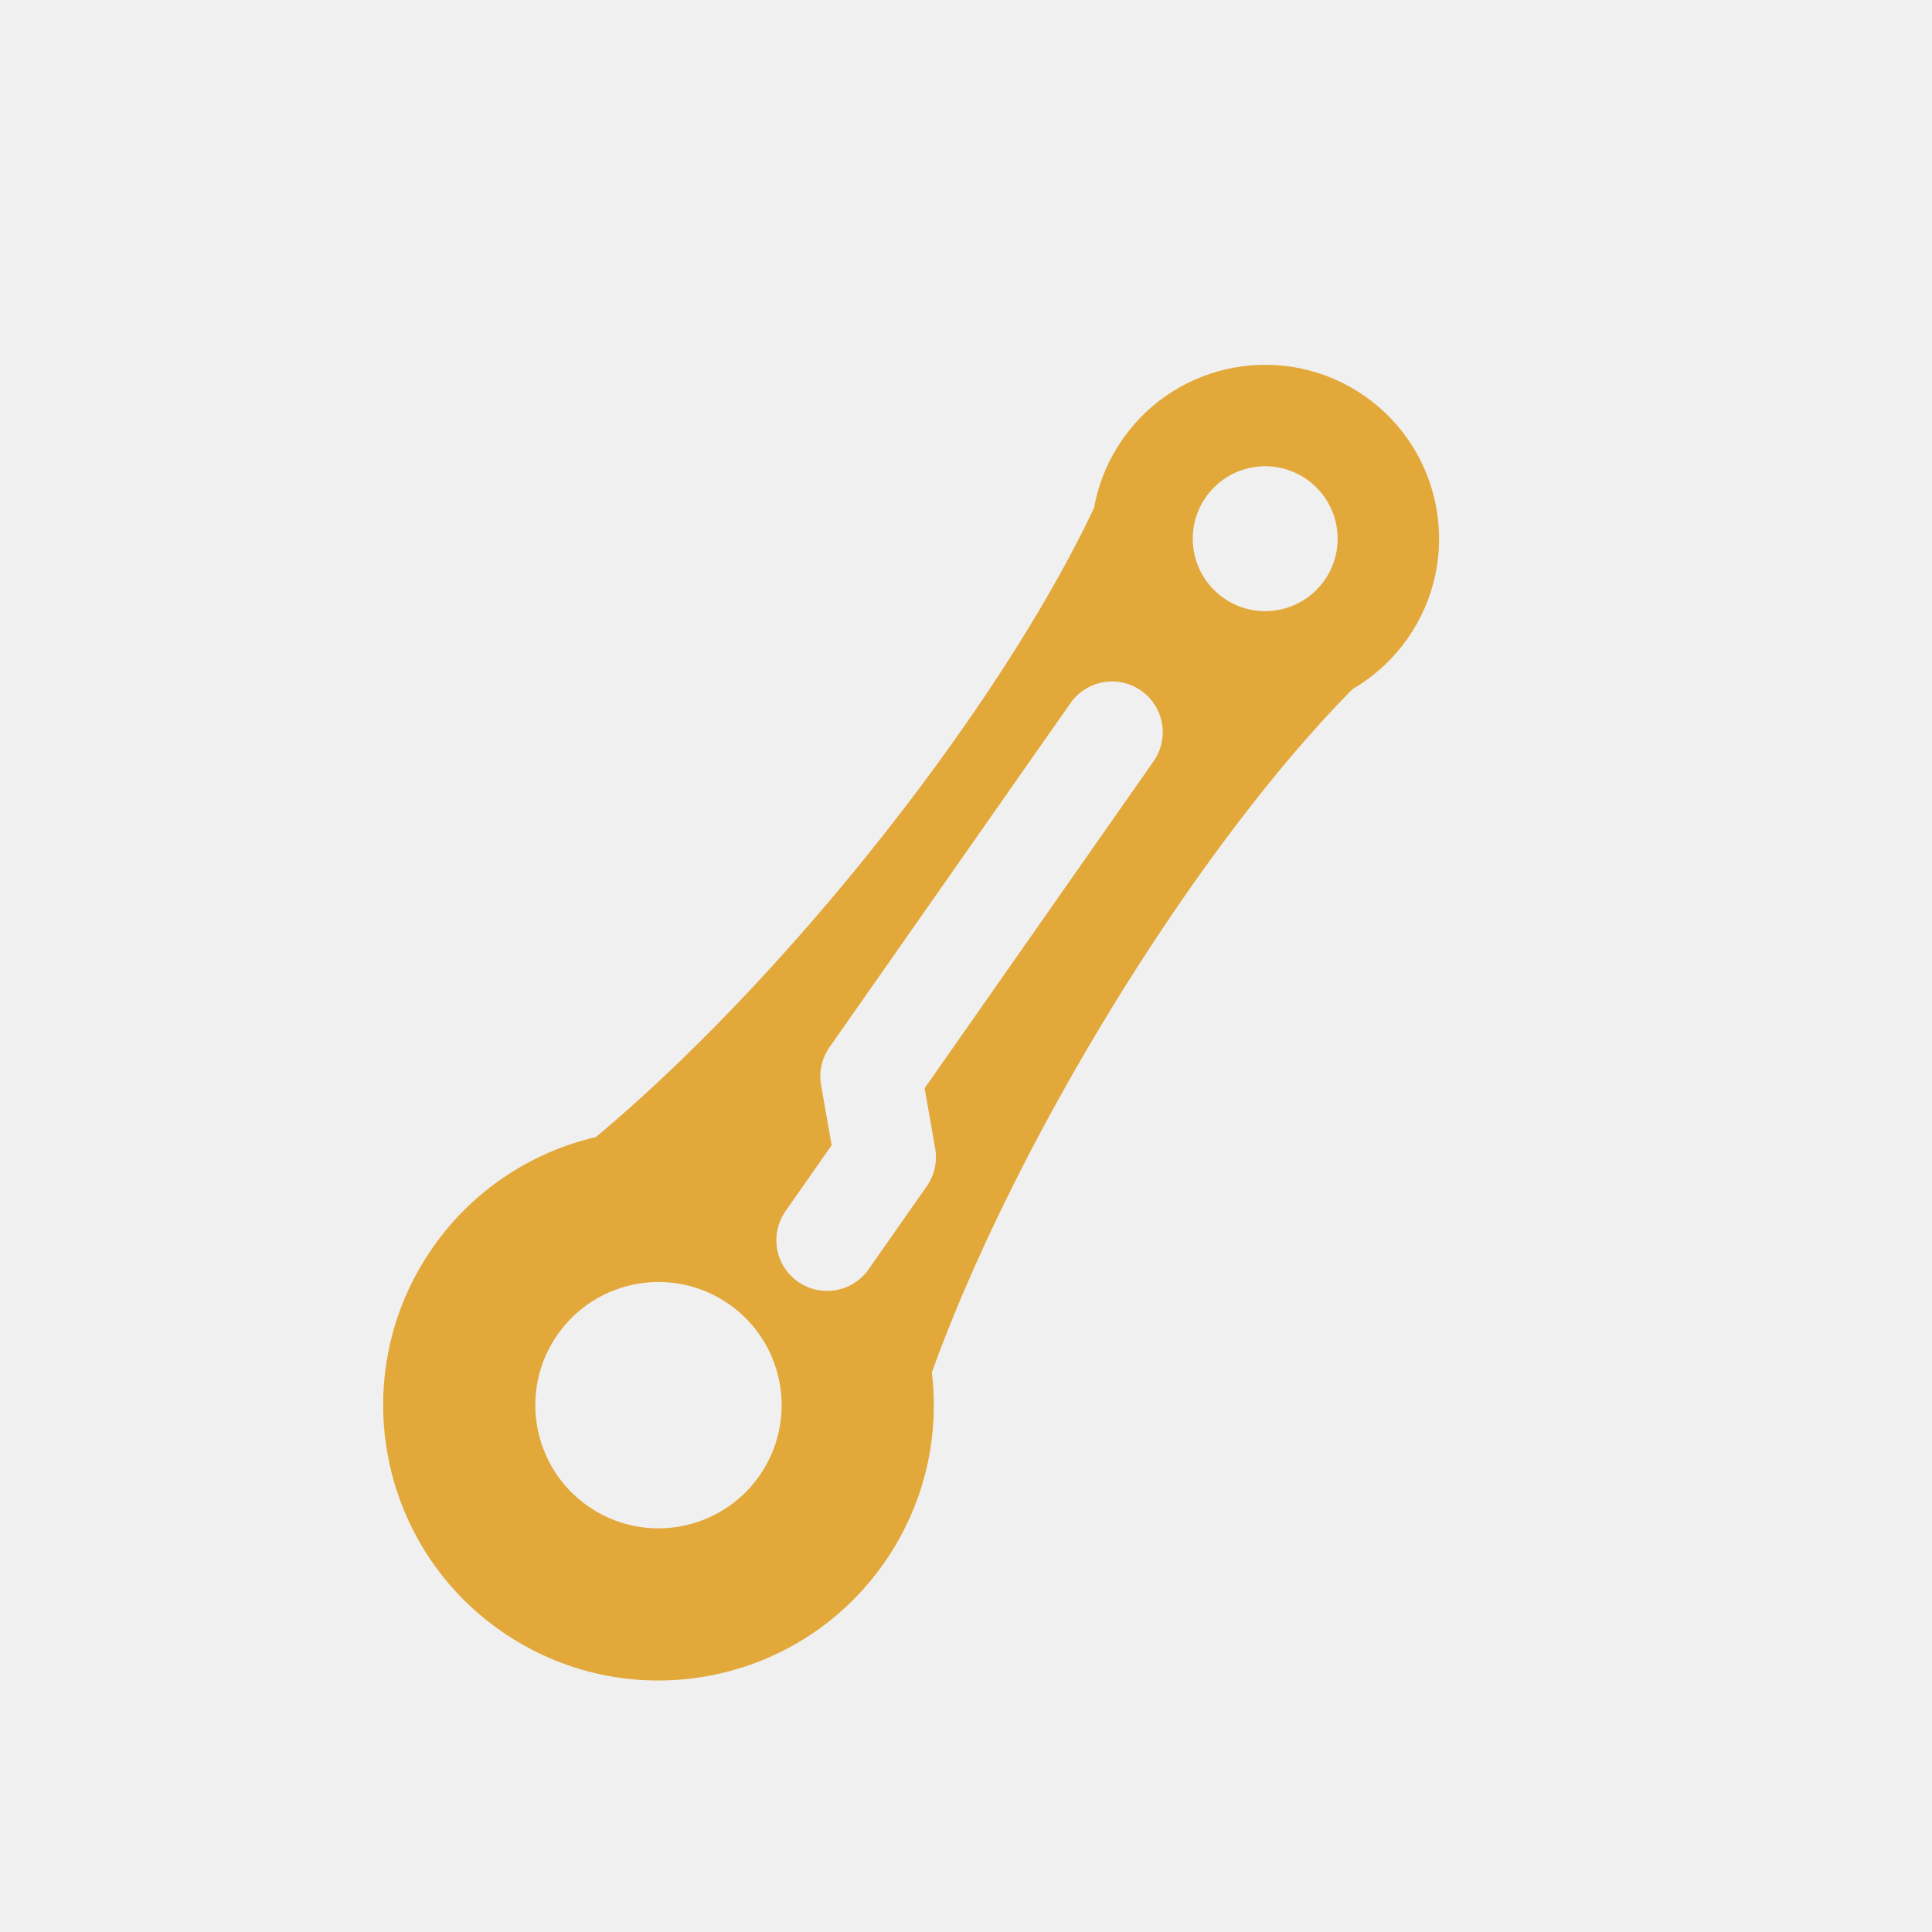
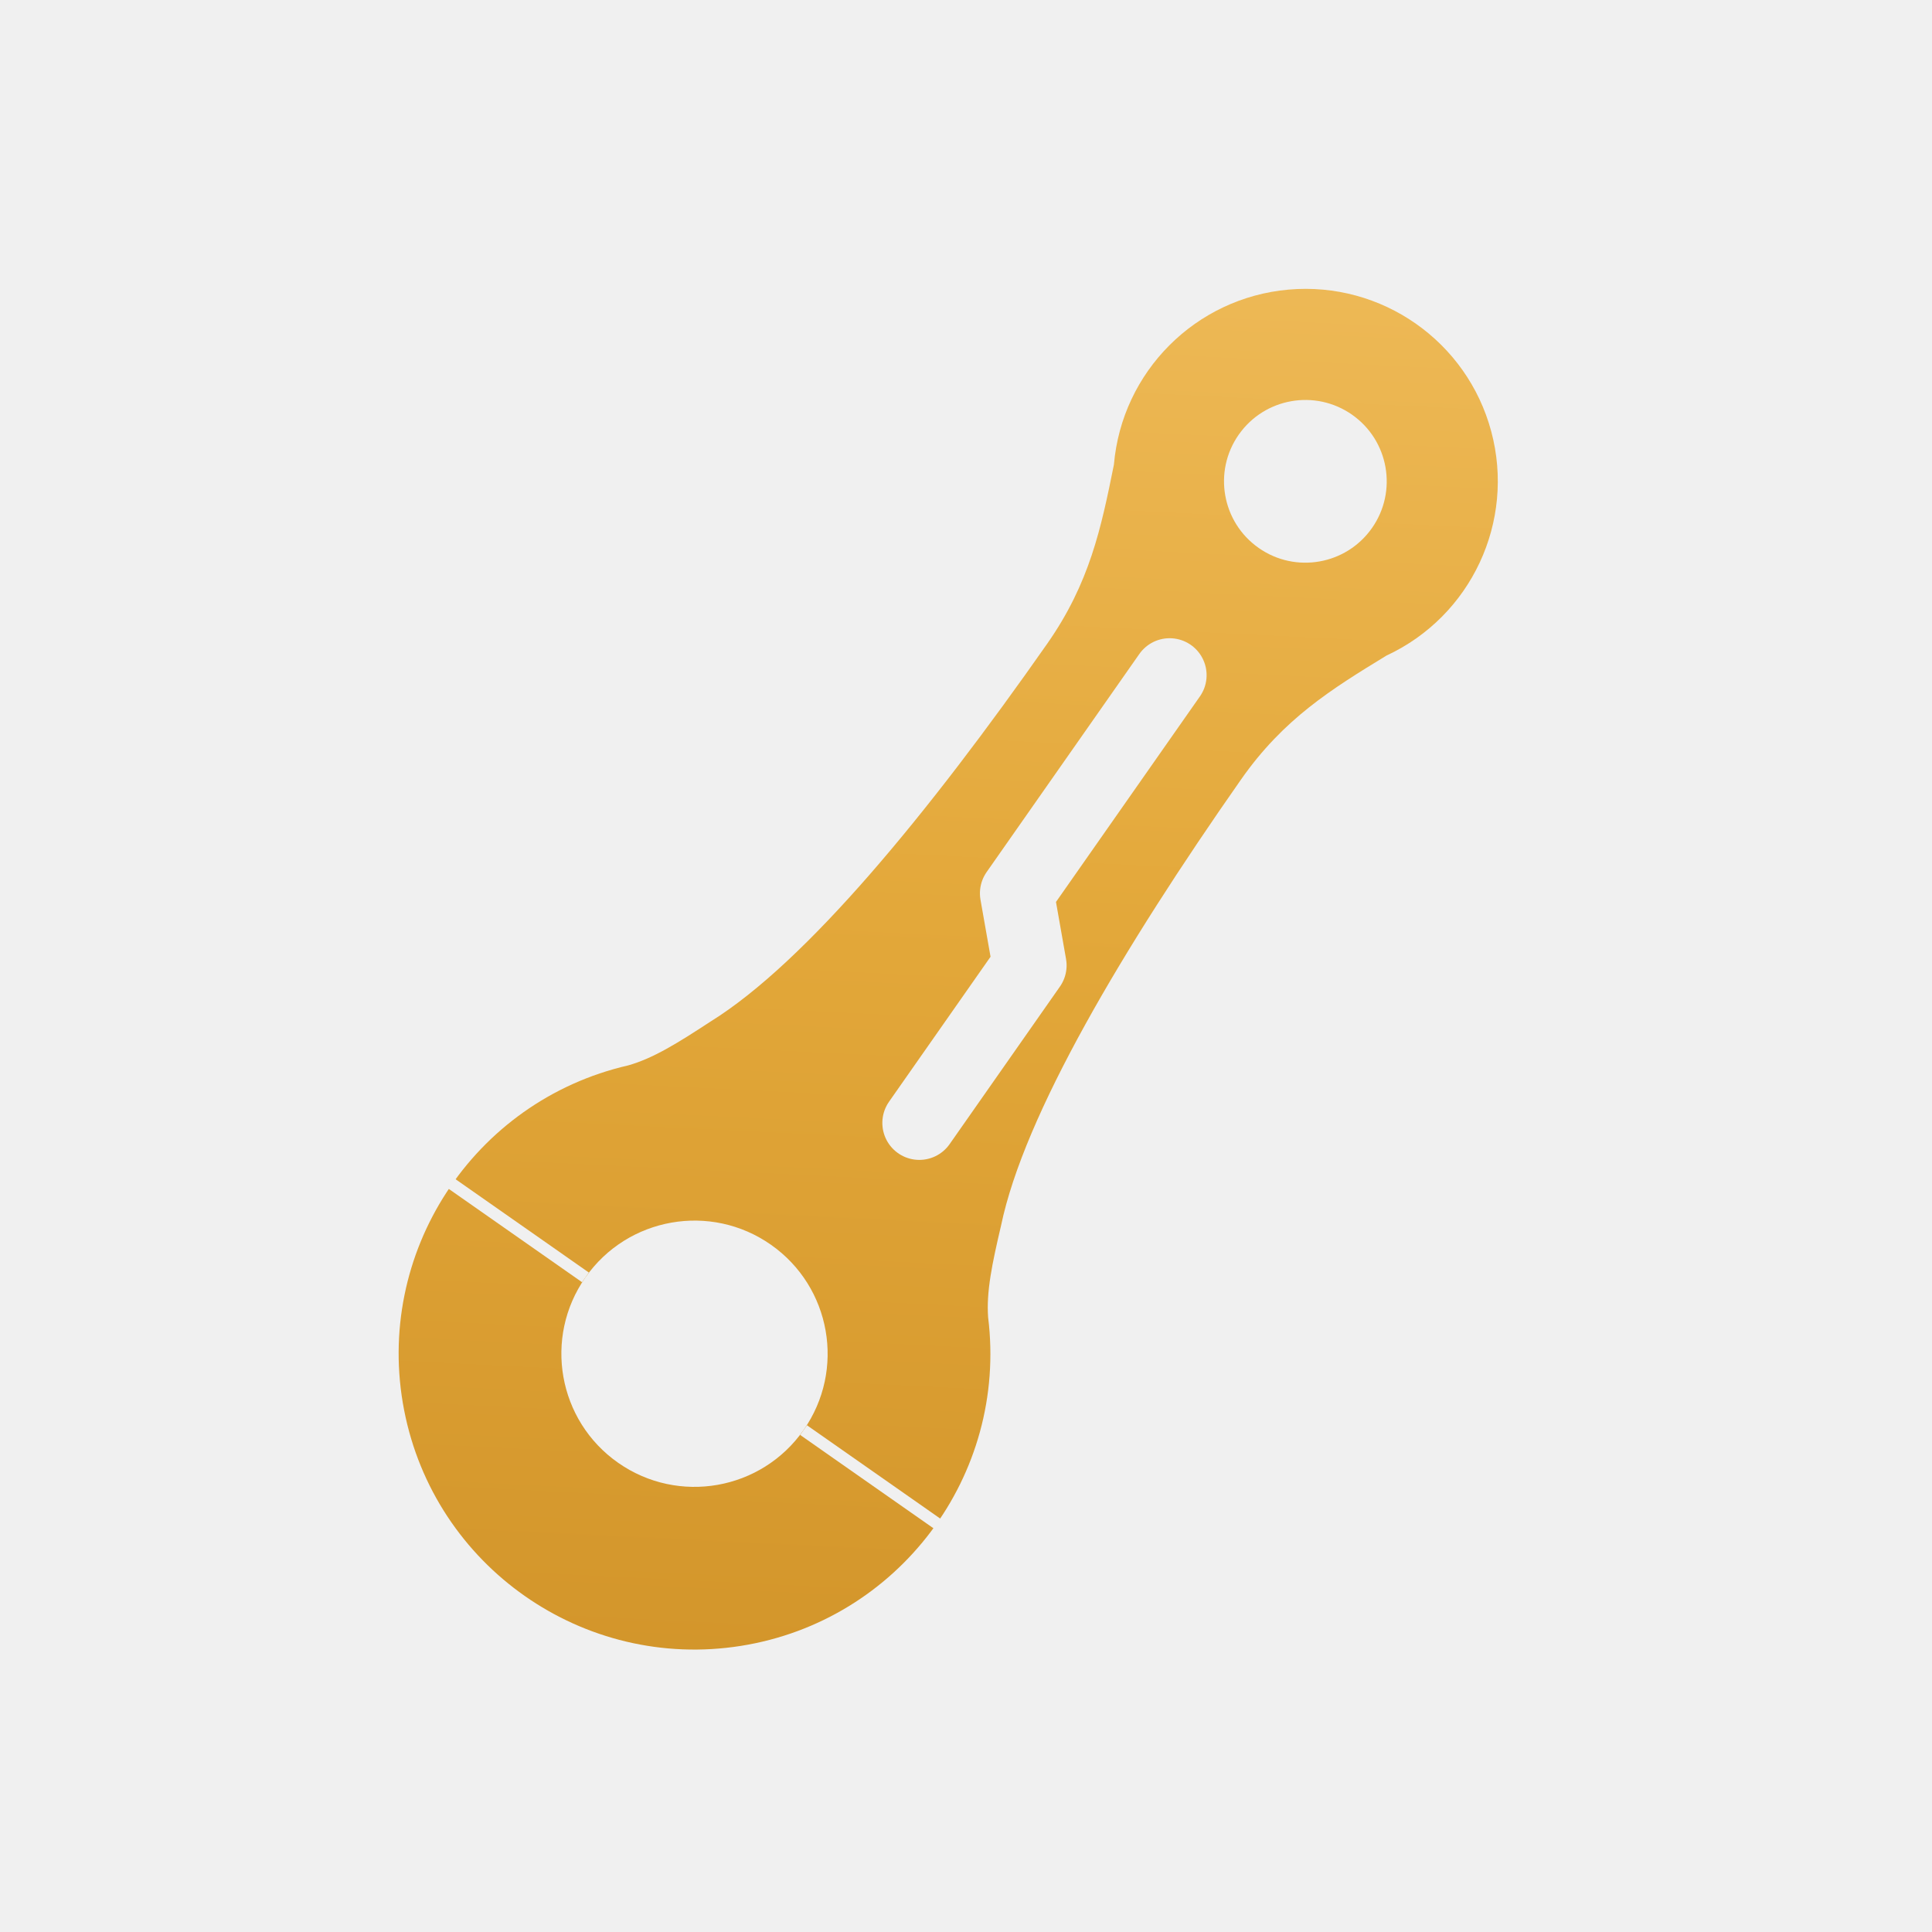
<svg xmlns="http://www.w3.org/2000/svg" viewBox="0 0 256 256" role="img" aria-label="Conrod">
  <defs>
-     <mask id="conrod-cut">
+     <linearGradient id="amber" x1="60" y1="20" x2="196" y2="236" gradientUnits="userSpaceOnUse">
+       <stop offset="0" stop-color="#f2c062" />
+       <stop offset="0.5" stop-color="#e3a83a" />
+       <stop offset="1" stop-color="#cf9127" />
+     </linearGradient>
+     <mask id="cut">
      <rect width="256" height="256" fill="#fff" />
-       <circle cx="128" cy="202" r="17" fill="#000" />
-       <circle cx="128" cy="56" r="10" fill="#000" />
-       <path d="M126 90 L126 148 L134 156 L134 170" stroke="#000" stroke-width="14" stroke-linecap="round" stroke-linejoin="round" fill="none" />
+       <circle cx="128" cy="56" r="11" fill="#000" />
+       <circle cx="128" cy="200" r="18" fill="#000" />
+       <path d="M128 88 L128 124 L135 131 L135 157" stroke="#000" stroke-width="10" stroke-linecap="round" stroke-linejoin="round" fill="none" />
+       <path d="M86 200 H110 M146 200 H170" stroke="#000" stroke-width="1.6" />
    </mask>
  </defs>
-   <g transform="translate(128 128) rotate(35) scale(0.96) translate(-128 -128)">
-     <g mask="url(#conrod-cut)" fill="#e3a83a">
-       <path d="M104 56 C 114 92 108 170 90 202 L 166 202 C 148 170 142 92 152 56 Z" />
-       <circle cx="128" cy="202" r="38" />
-       <circle cx="128" cy="56" r="24" />
-     </g>
+   <g transform="translate(128 128) rotate(35) scale(0.98) translate(-128 -136)">
+     <path mask="url(#cut)" fill="url(#amber)" d="M 150.5 69 A 26 26 0 1 0 105.5 69 C 109 77 112 84 112 94 C 112 122 110 148 104 162 C 102 167 100.5 170.5 98.3 173.2 A 40 40 0 1 0 157.7 173.2 C 155.5 170.5 154 167 152 162 C 146 148 144 122 144 94 C 144 84 147 77 150.5 69 Z" />
  </g>
</svg>
